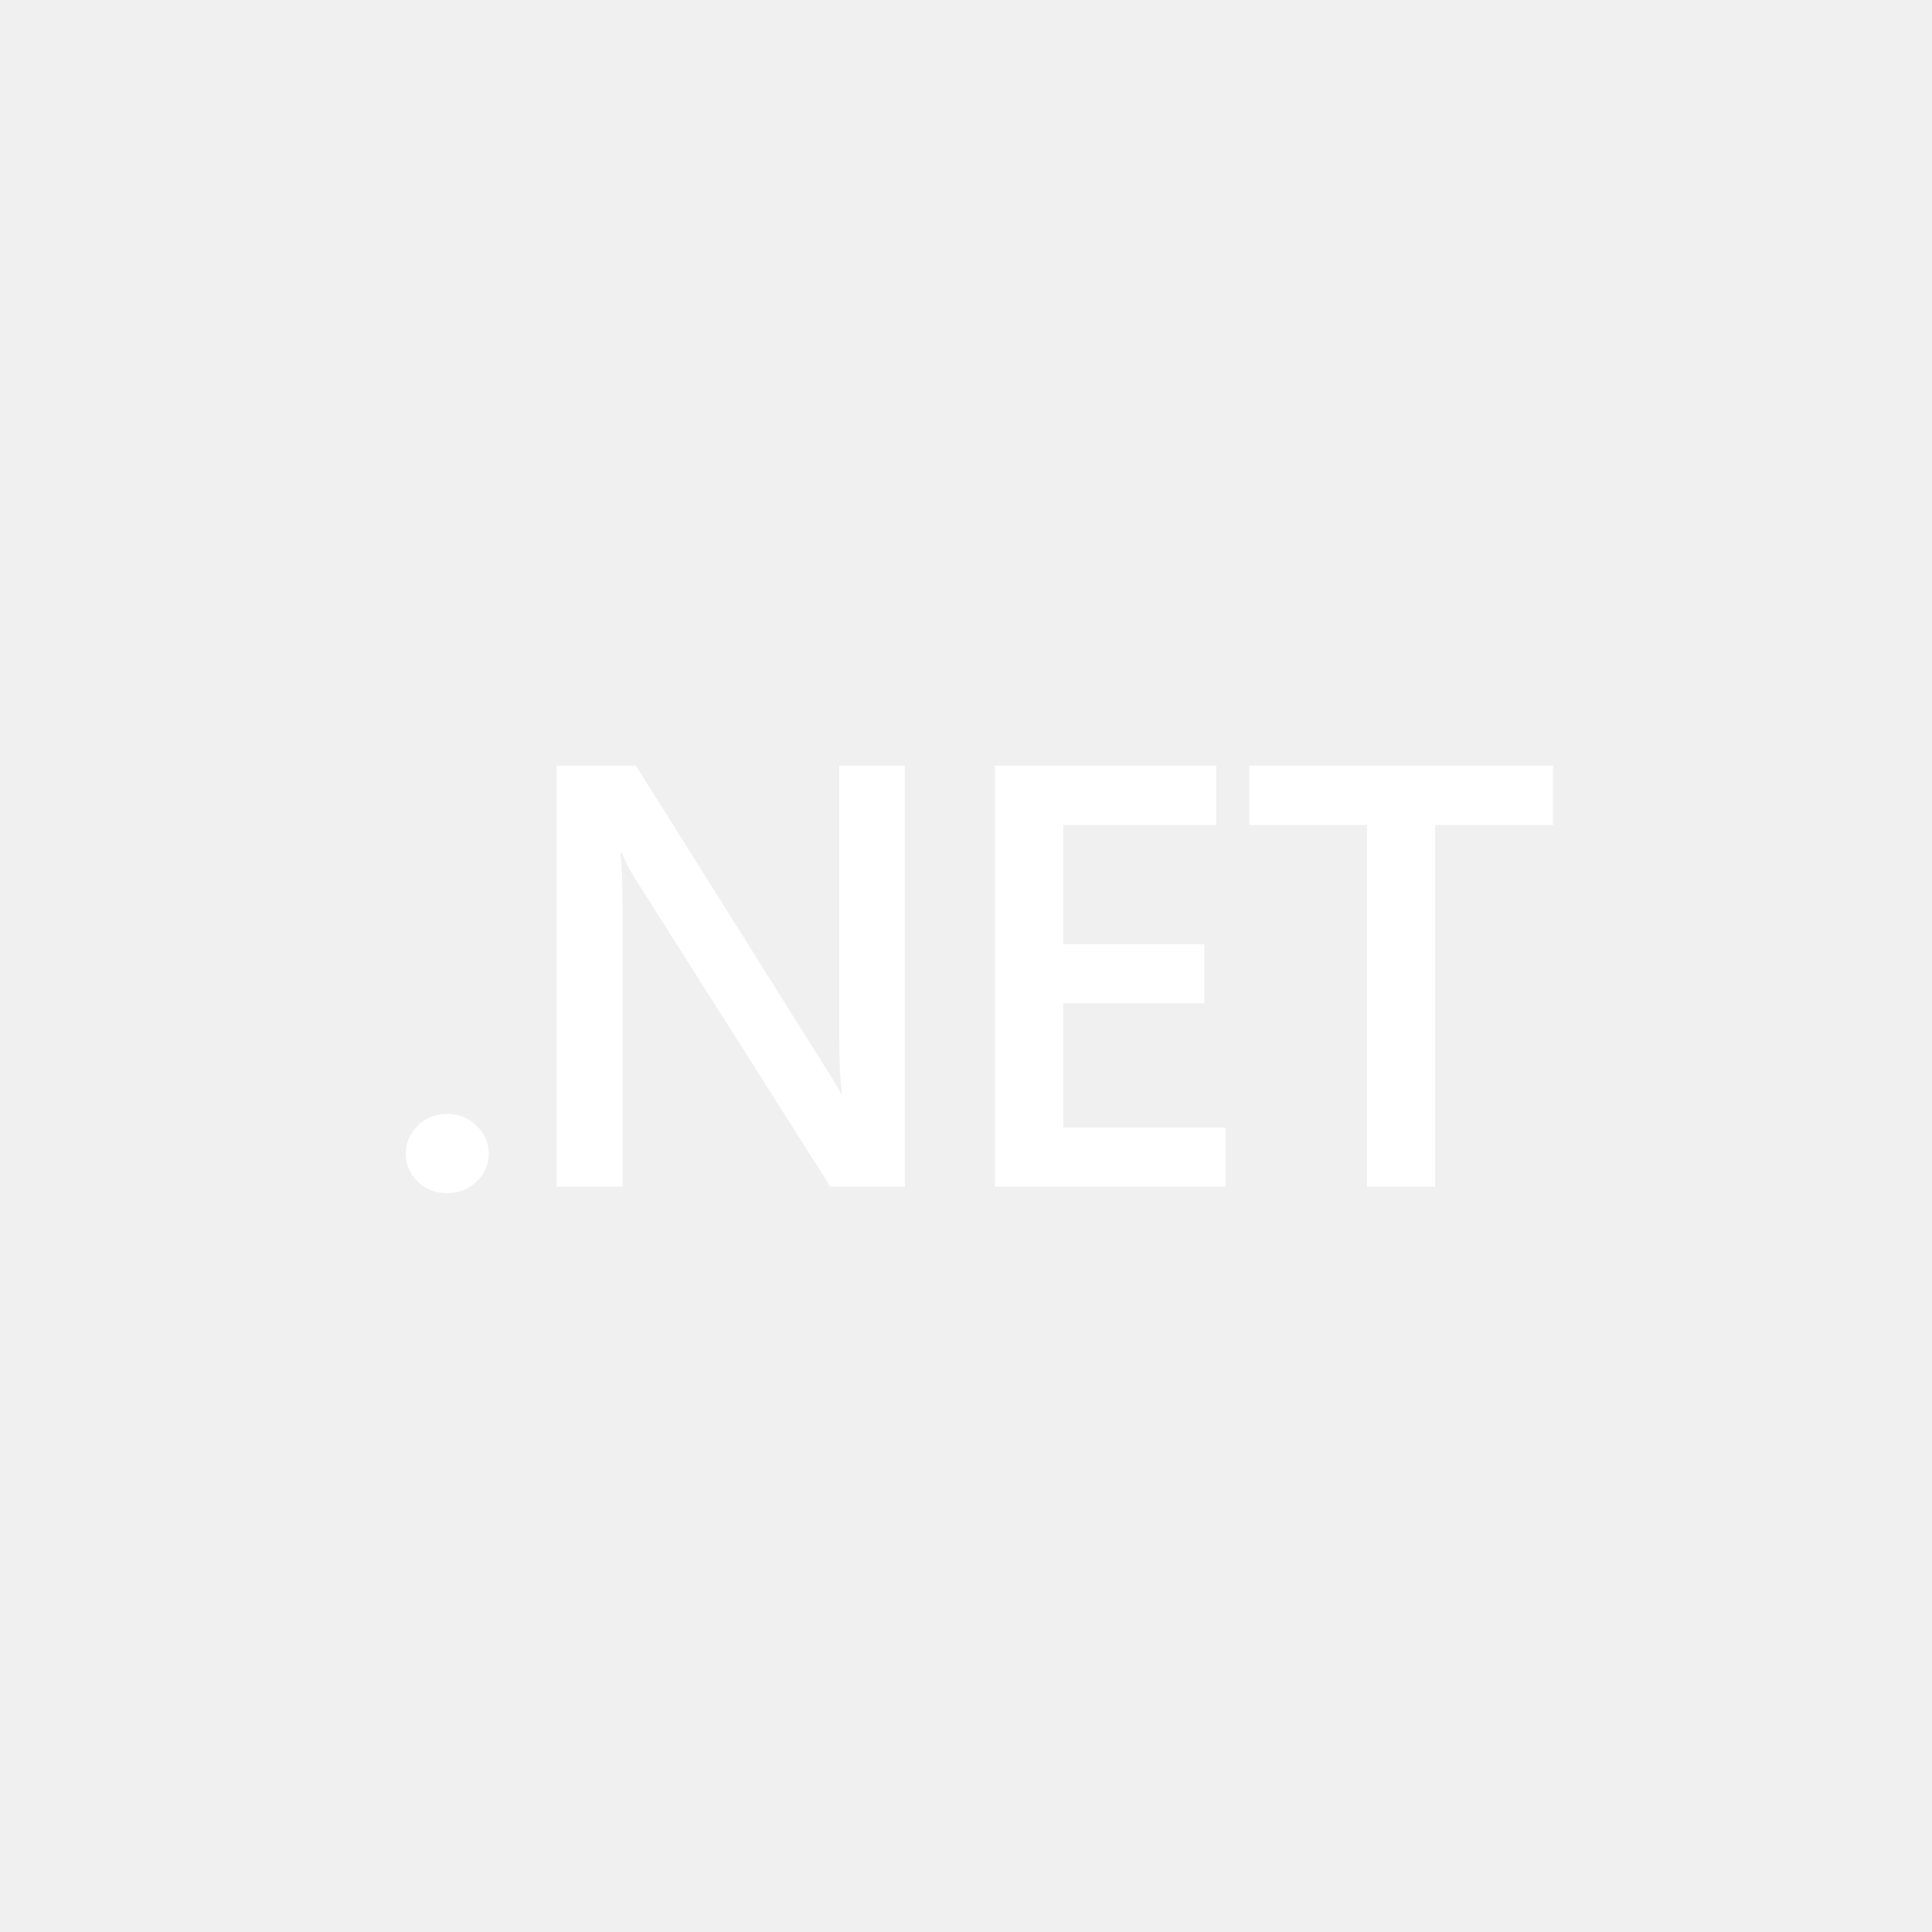
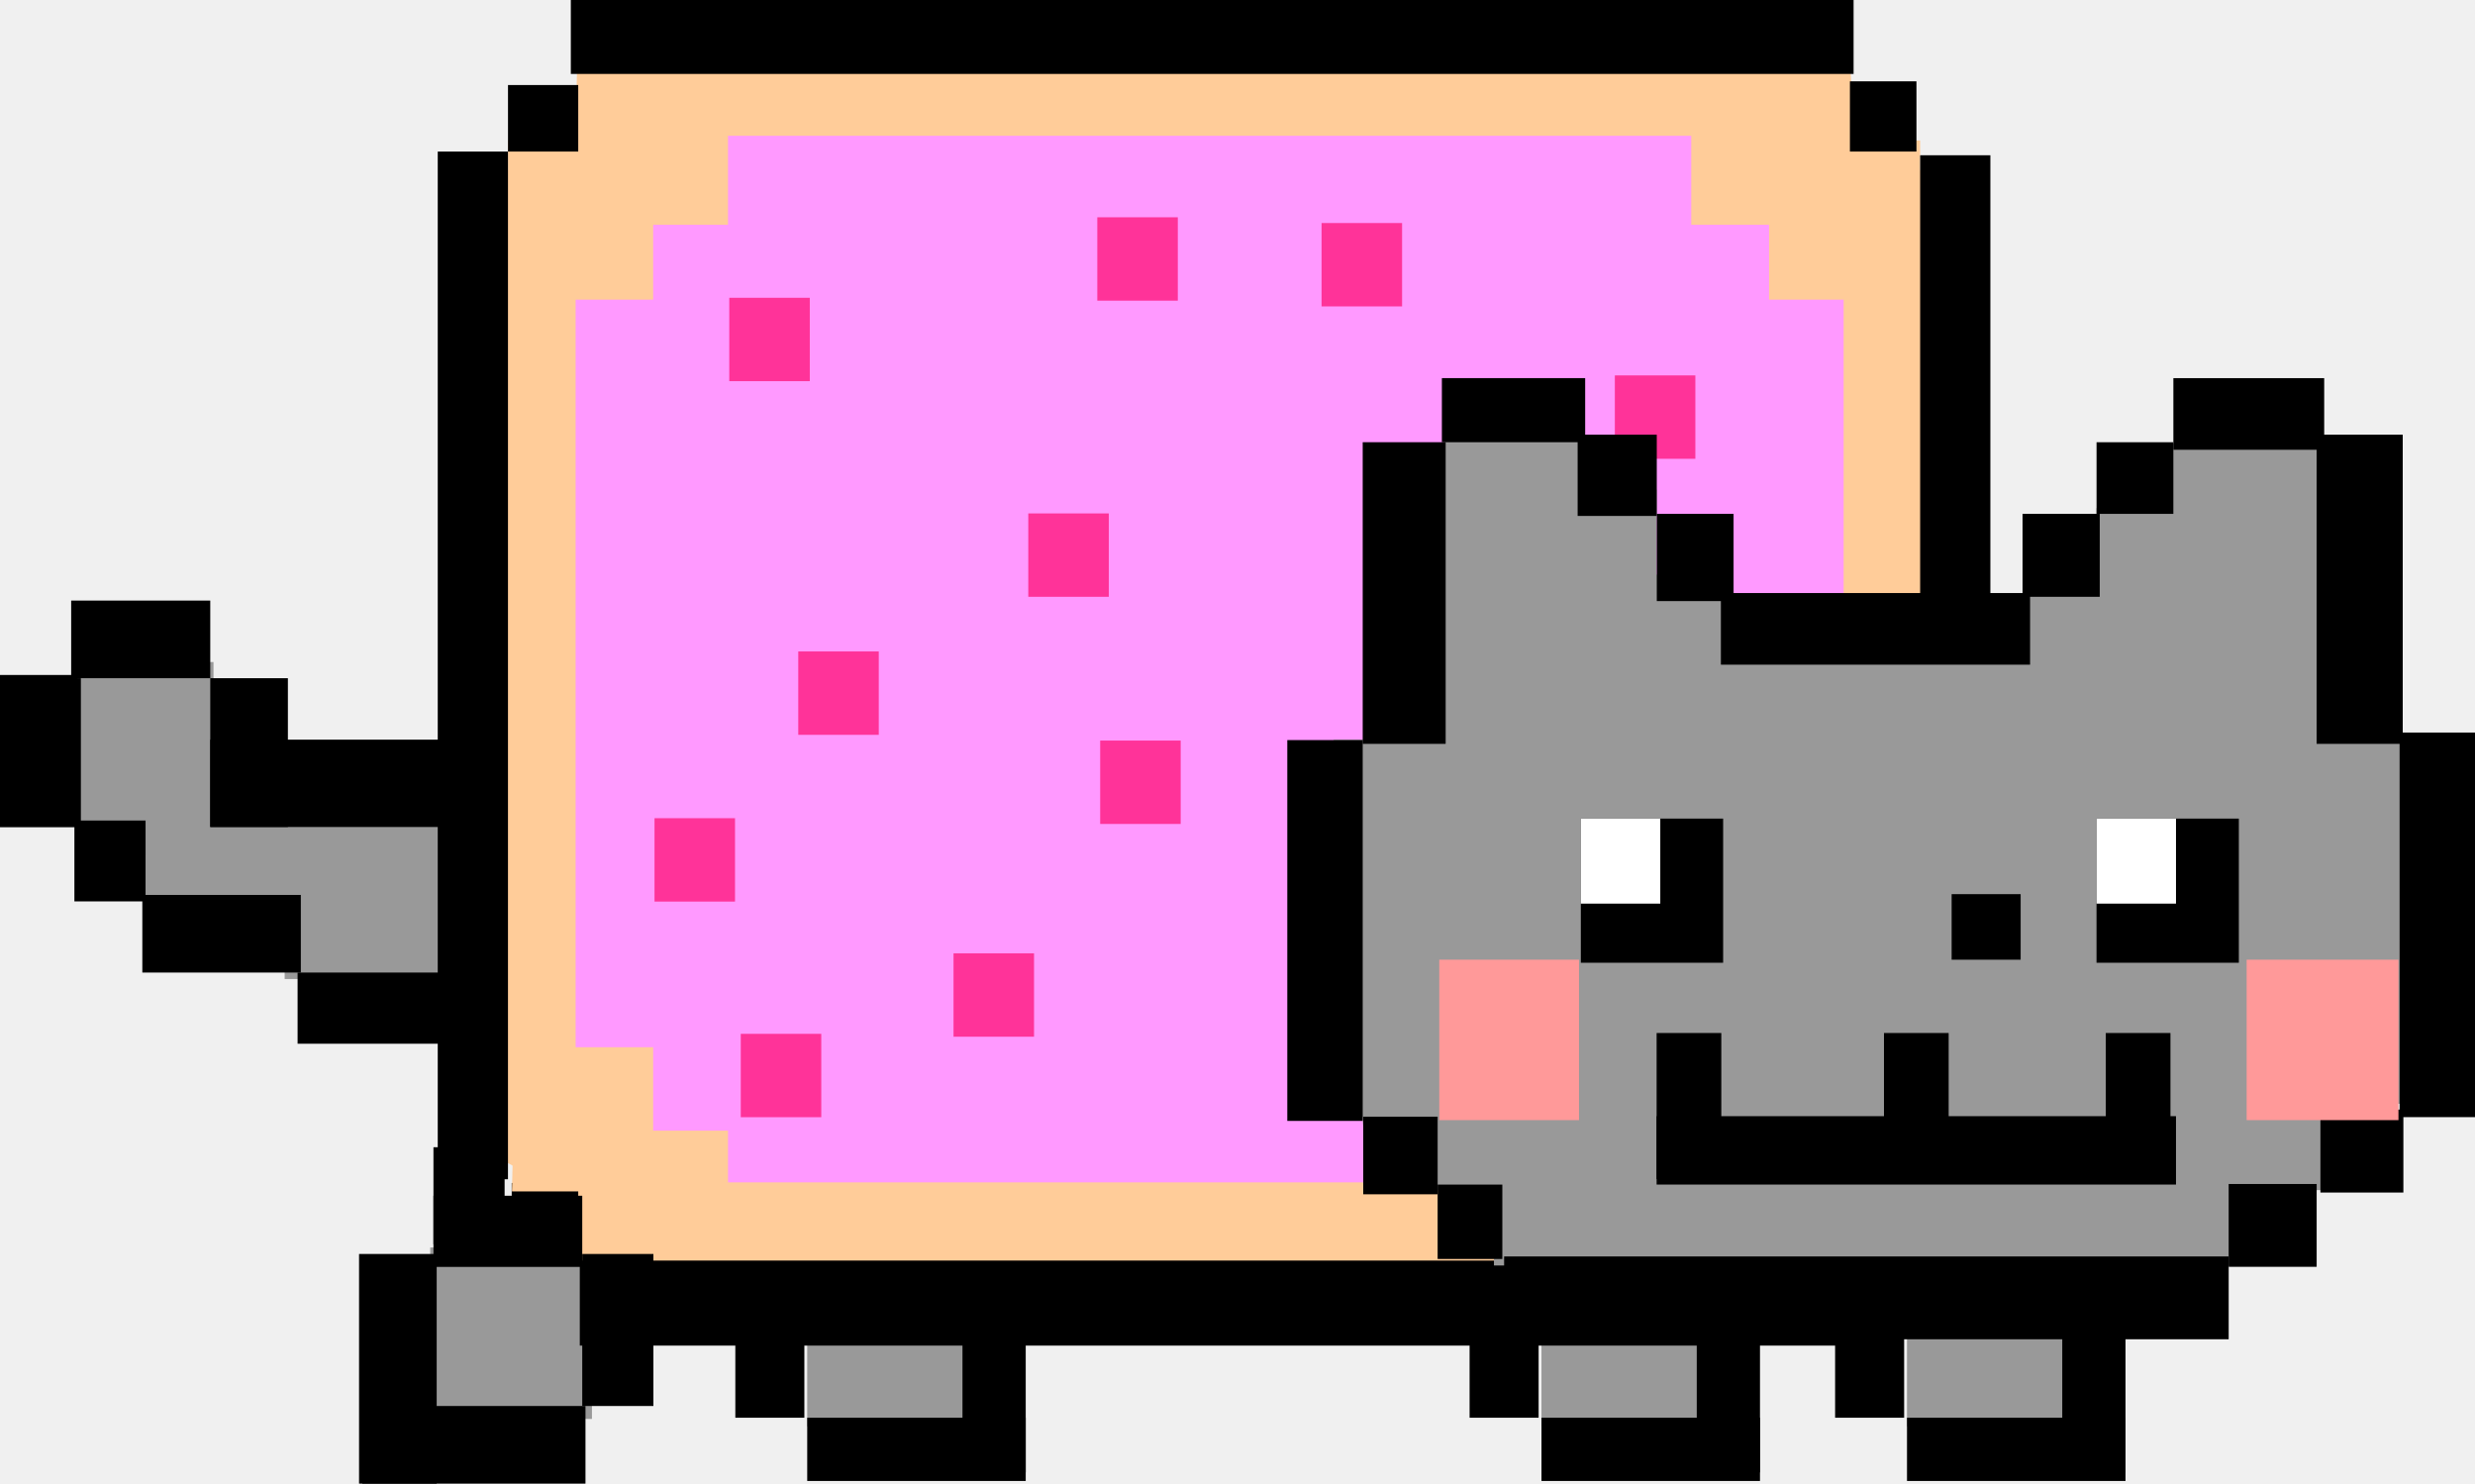
- <svg xmlns="http://www.w3.org/2000/svg" width="456" height="456" viewBox="0 0 456 456" version="1.1" xml:space="preserve" style="fill-rule:evenodd;clip-rule:evenodd;stroke-linejoin:round;stroke-miterlimit:2;">
-   <path d="m 105.5,281.609 c -2.703,0 -5.001,-0.9 -6.893,-2.702 -1.892,-1.848 -2.838,-4.042 -2.838,-6.582 0,-2.587 0.946,-4.804 2.838,-6.652 1.892,-1.848 4.19,-2.772 6.893,-2.772 2.748,0 5.068,0.924 6.96,2.772 1.937,1.848 2.906,4.064 2.906,6.652 0,2.54 -0.968,4.734 -2.906,6.582 -1.892,1.802 -4.212,2.702 -6.96,2.702 z" style="fill:#ffffff;fill-rule:nonzero;stroke-width:0.838" />
-   <path d="M 213.561,280.084 H 195.99 L 149.7,207.054 c -1.171,-1.848 -2.14,-3.765 -2.906,-5.751 h -0.406 c 0.361,2.125 0.541,6.675 0.541,13.65 v 65.132 h -15.543 v -99.36 h 18.719 l 44.737,71.298 c 1.892,2.957 3.109,4.989 3.649,6.098 h 0.27 c -0.45,-2.632 -0.676,-7.09 -0.676,-13.373 v -64.023 h 15.476 z" style="fill:#ffffff;fill-rule:nonzero;stroke-width:0.838" />
-   <path d="m 289.251,280.084 h -54.401 v -99.36 h 52.238 v 13.997 h -36.154 v 28.131 h 33.316 v 13.927 h -33.316 v 29.378 h 38.316 z" style="fill:#ffffff;fill-rule:nonzero;stroke-width:0.838" />
-   <path d="M 366.565,194.721 H 338.722 v 85.363 h -16.084 v -85.363 h -27.775 v -13.997 h 71.701 z" style="fill:#ffffff;fill-rule:nonzero;stroke-width:0.838" />
+ <svg xmlns="http://www.w3.org/2000/svg" version="1.1" width="95.644" height="57.333" viewBox="0,0,95.644,57.333">
+   <g transform="translate(-194.6048,-151.3881)">
+     <g data-paper-data="{&quot;isPaintingLayer&quot;:true}" fill-rule="nonzero" stroke="none" stroke-width="0" stroke-linecap="butt" stroke-linejoin="miter" stroke-miterlimit="10" stroke-dasharray="" stroke-dashoffset="0" style="mix-blend-mode: normal">
+       <path d="M205.605,189.222v-4.75h7.25v4.75z" fill="#999999" />
+       <path d="M200.23,186.472v-4h12.5v4z" fill="#999999" />
+       <path d="M197.605,184.472v-7.5h5.25v7.5z" fill="#999999" />
+       <path d="M194.605,183.347v-5.75h3.125v5.75z" fill="#000000" />
+       <path d="M197.355,177.597v-3h5.375v3z" fill="#000000" />
+       <path d="M202.73,183.347v-5.75h3v5.75z" fill="#000000" />
+       <path d="M202.73,183.347v-3.375h11v3.375z" fill="#000000" />
+       <path d="M206.105,191.722v-2.75h8.375v2.75z" fill="#000000" />
+       <path d="M200.105,188.972v-3h6.125v3z" fill="#000000" />
+       <path d="M197.48,186.222v-3.125h2.75v3.125z" fill="#000000" />
+       <path d="M194.605,183.347v-5.875h3v5.875z" fill="#000000" />
+       <path d="M254.174,206.508v-4.556h6.222v4.556z" data-paper-data="{&quot;index&quot;:null}" fill="#999999" />
+       <path d="M260.174,208.286v-8.111h2.444v8.111z" data-paper-data="{&quot;index&quot;:null}" fill="#000000" />
+       <path d="M254.174,208.619v-2.444h8.444v2.444z" data-paper-data="{&quot;index&quot;:null}" fill="#000000" />
+       <path d="M251.396,206.175v-6.111h2.667v6.111z" data-paper-data="{&quot;index&quot;:null}" fill="#000000" />
+       <path d="M268.299,206.508v-4.556h6.222v4.556z" data-paper-data="{&quot;index&quot;:null}" fill="#999999" />
+       <path d="M274.299,208.286v-8.111h2.444v8.111z" data-paper-data="{&quot;index&quot;:null}" fill="#000000" />
+       <path d="M268.299,208.619v-2.444h8.444v2.444z" data-paper-data="{&quot;index&quot;:null}" fill="#000000" />
+       <path d="M265.521,206.175v-6.111h2.667v6.111z" data-paper-data="{&quot;index&quot;:null}" fill="#000000" />
+       <path d="M225.799,206.508v-4.556h6.222v4.556z" data-paper-data="{&quot;index&quot;:null}" fill="#999999" />
+       <path d="M231.799,208.286v-8.111h2.444v8.111z" data-paper-data="{&quot;index&quot;:null}" fill="#000000" />
+       <path d="M225.799,208.619v-2.444h8.444v2.444z" data-paper-data="{&quot;index&quot;:null}" fill="#000000" />
+       <path d="M223.021,206.175v-6.111h2.667v6.111z" data-paper-data="{&quot;index&quot;:null}" fill="#000000" />
+       <path d="M211.23,206.222v-6.625h6.25v6.625z" fill="#999999" />
+       <g>
+         <path d="M217.054,200.429l-0.417,-3.917h49.583v3.917z" fill="#ffcc99" />
+         <path d="M214.379,199.96v-2.857h2.571v2.857z" fill="#000000" />
+         <path d="M213.304,195.846v-5.083h2.583l-1,5.917z" fill="#ffcc99" />
+         <path d="M214.388,197.429l0.167,-6.75h54.333v6.75z" fill="#ffcc99" />
+         <path d="M216.664,163.96l0.25,-10.286h49.179l0.571,10.286z" fill="#ffcc99" />
+         <path d="M214.236,163.674v-6.857h54.571v6.857z" fill="#ffcc99" />
+         <path d="M212.807,191.531v-33.571h56.714v33.571z" fill="#ffcc99" />
+         <path d="M211.521,196.96v-39.714h2.714v39.714z" fill="#000000" />
+         <path d="M217.01,203.388v-3.286h49.226v3.286z" fill="#000000" />
+         <path d="M266.093,200.102v-2.857h2.714v2.857z" fill="#000000" />
+         <path d="M268.807,197.245v-39.857h2.714v39.857z" fill="#000000" />
+         <path d="M266.093,157.245v-2.714h2.571v2.714z" fill="#000000" />
+         <path d="M216.664,154.245v-2.857h49.571v2.857z" fill="#000000" />
+         <path d="M214.236,157.245v-2.571h2.714v2.571z" fill="#000000" />
+         <g fill="#ff99ff">
+           <path d="M216.85,191.857v-28.889h49v28.889z" />
+           <path d="M219.85,195.08v-35h43.111v35z" />
+           <path d="M219.85,195.08v-35h43.111v35z" />
+           <path d="M222.739,197.08v-40.444h37.222v40.444z" />
+         </g>
+         <g fill="#ff3399">
+           <path d="M222.787,166.118v-3.222h3.111v3.222z" />
+           <path d="M237.009,163.007v-3.222h3.111v3.222z" />
+           <path d="M245.676,163.229v-3.222h3.111v3.222z" />
+           <path d="M257.009,169.118v-3.222h3.111v3.222z" />
+           <path d="M234.342,174.451v-3.222h3.111v3.222z" />
+           <path d="M237.12,183.229v-3.222h3.111v3.222z" />
+           <path d="M225.453,179.785v-3.222h3.111v3.222z" />
+           <path d="M219.898,186.229v-3.222h3.111v3.222z" />
+           <path d="M231.453,191.451v-3.222h3.111v3.222z" />
+           <path d="M223.231,194.562v-3.222h3.111v3.222z" />
+         </g>
+       </g>
+       <path d="M252.337,200.292v-4.341h28.929v4.341z" fill="#999999" />
+       <path d="M249.837,197.379v-2.714h35.5v2.714z" fill="#999999" />
+       <path d="M278.551,172.879v-4.357h5.714v4.357z" fill="#999999" />
+       <path d="M275.623,176.808v-5.786h8.714v5.786z" fill="#999999" />
+       <path d="M272.837,179.165v-5.071h11.786v5.071z" fill="#999999" />
+       <path d="M257.98,182.165v-6.214h29.257v6.214z" fill="#999999" />
+       <path d="M256.123,183.093v-9.5h5.286v9.5z" fill="#999999" />
+       <path d="M254.337,183.665v-13.357h4.286v13.357z" fill="#999999" />
+       <path d="M250.409,185.093v-17.143h5.214v17.143z" fill="#999999" />
+       <path d="M246.837,194.093l0.071,-0.571h2.214v1.429l-1.09,-0.355z" fill="#999999" />
+       <path d="M247.337,195.451l-0.198,-1.926l0.698,-0.86h39.429v2.857z" fill="#999999" />
+       <path d="M246.144,194.043v-14.067h42.6v14.067z" fill="#999999" />
+       <path d="M244.351,194.705v-14.717h2.914v14.717z" fill="#000000" />
+       <path d="M247.265,180.134v-11.657h3.206v11.657z" fill="#000000" />
+       <path d="M250.325,168.477v-2.477h5.537v2.477z" fill="#000000" />
+       <path d="M255.571,171.326v-3.14h3.058v3.14z" fill="#000000" />
+       <path d="M258.63,174.617v-3.371h2.967v3.371z" fill="#000000" />
+       <path d="M261.107,177.074v-2.768h11.948v2.768z" fill="#000000" />
+       <path d="M272.764,174.451v-3.206h2.983v3.206z" fill="#000000" />
+       <path d="M275.624,171.246v-2.768h2.968v2.768z" fill="#000000" />
+       <path d="M278.593,168.769v-2.768h5.828v2.768z" fill="#000000" />
+       <path d="M284.129,180.134v-11.948h3.327v11.948z" fill="#000000" />
+       <path d="M287.335,194.559v-14.862h2.914v14.862z" fill="#000000" />
+       <path d="M284.275,197.473v-3.206h3.206v3.206z" fill="#000000" />
+       <path d="M247.286,197.541v-3h2.875v3z" fill="#000000" />
+       <path d="M250.161,200.041v-2.875h2.5v2.875z" fill="#000000" />
+       <path d="M280.73,200.343v-3.2h3.4v3.2z" fill="#000000" />
+       <path d="M252.73,203.143v-3.2h28v3.2z" fill="#000000" />
+       <path d="M255.694,188.593v-5.571h5.5v5.571z" fill="#000000" />
+       <path d="M275.623,188.593v-5.571h5.5v5.571z" fill="#000000" />
+       <path d="M255.694,186.308v-3.286h3.071v3.286z" fill="#ffffff" />
+       <path d="M275.623,186.308v-3.286h3.071v3.286z" fill="#ffffff" />
+       <path d="M258.623,196.951v-5.643h2.5v5.643z" fill="#000000" />
+       <path d="M267.409,196.951v-5.643h2.5v5.643z" fill="#000000" />
+       <path d="M275.98,196.951v-5.643h2.5v5.643z" fill="#000000" />
+       <path d="M258.623,197.165v-2.643h20.071v2.643z" fill="#000000" />
+       <path d="M250.224,194.675v-6.2h5.4v6.2z" fill="#ff9999" />
+       <path d="M281.424,194.675v-6.2h5.867v6.2z" fill="#ff9999" />
+       <path d="M270.024,188.475v-2.533h2.667v2.533z" fill="#000000" />
+       <path d="M208.48,208.722v-8.875h3v8.875z" fill="#000000" />
+       <path d="M208.605,208.722v-3h8.625v3z" fill="#000000" />
+       <path d="M217.105,205.722v-5.875h2.75v5.875z" fill="#000000" />
+       <path d="M211.355,200.347v-2.75h5.75v2.75z" fill="#000000" />
+       <path d="M211.355,199.472v-3.75h2.75v3.75z" fill="#000000" />
+     </g>
+   </g>
</svg>
